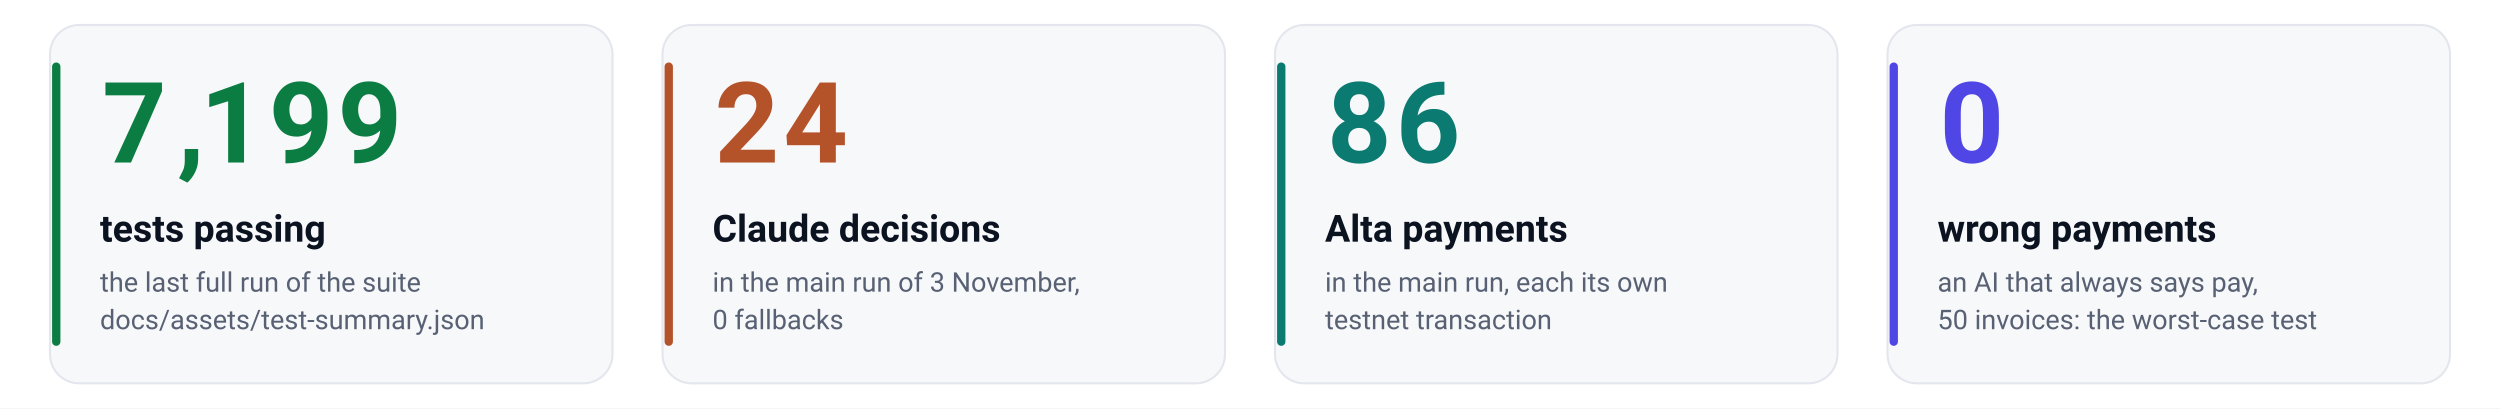
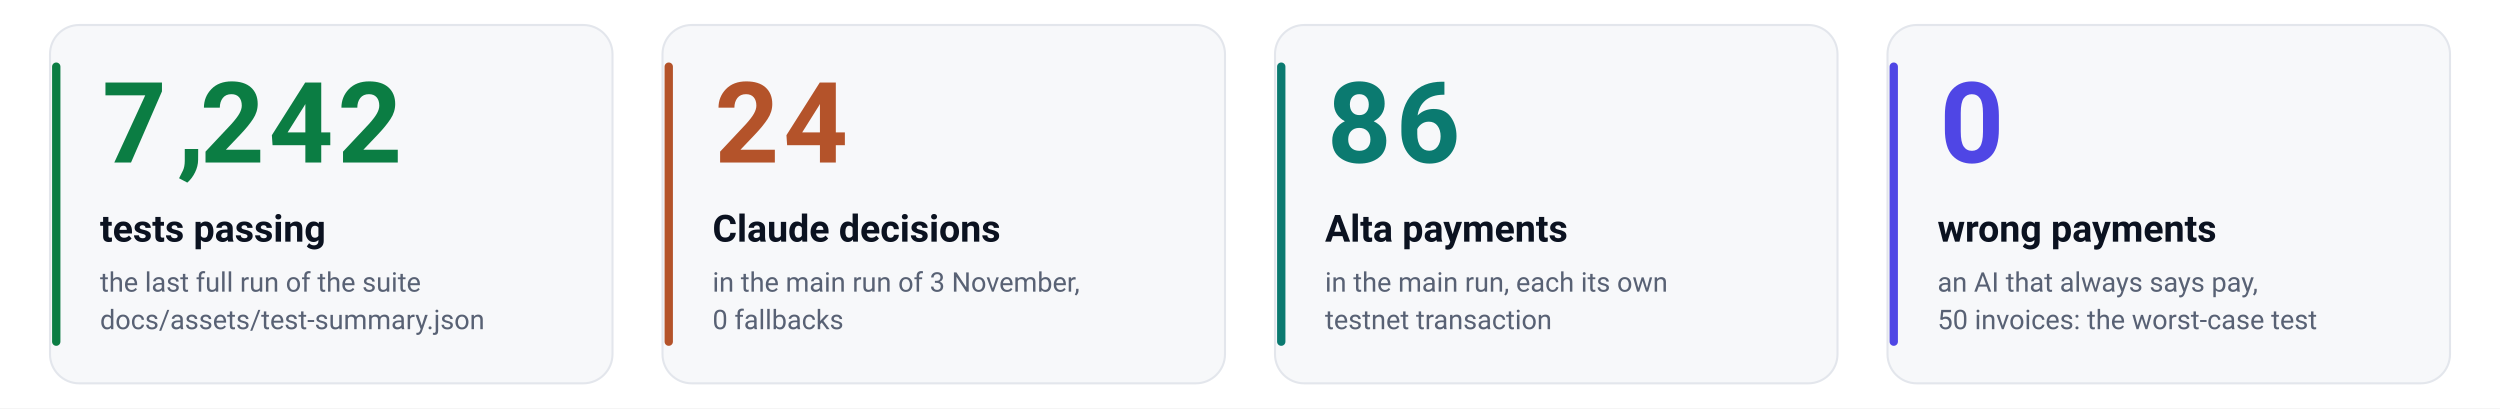
<svg xmlns="http://www.w3.org/2000/svg" viewBox="0 0 1200 196" width="1200" height="196" role="img" aria-labelledby="t d">
  <style>
text{font-family:ui-sans-serif,system-ui,-apple-system,'Segoe UI',Roboto,Helvetica,Arial,sans-serif;font-variant-numeric:tabular-nums}
.roll{animation:roll 1.8s cubic-bezier(.16,.84,.3,1) 1 backwards}
@keyframes roll{from{transform:translateY(0)}}
@media (prefers-reduced-motion:reduce){.roll{animation:none}}
</style>
  <rect width="1200" height="196" fill="#ffffff" />
  <rect x="24" y="12" width="270" height="172" rx="14" fill="#f7f8fa" stroke="#e3e6ec" />
  <rect x="25" y="30" width="4" height="136" rx="2" fill="#0b7d43" />
  <clipPath id="k0">
    <rect x="44" y="30" width="154" height="62" />
  </clipPath>
  <g clip-path="url(#k0)">
    <g transform="translate(0 30)">
      <g class="roll" style="transform:translateY(-1054px);animation-delay:0s">
        <text x="64.5" y="48" text-anchor="middle" style="font-size:54px;font-weight:760;fill:#0b7d43">0</text>
        <text x="64.5" y="110" text-anchor="middle" style="font-size:54px;font-weight:760;fill:#0b7d43">1</text>
        <text x="64.5" y="172" text-anchor="middle" style="font-size:54px;font-weight:760;fill:#0b7d43">2</text>
        <text x="64.5" y="234" text-anchor="middle" style="font-size:54px;font-weight:760;fill:#0b7d43">3</text>
        <text x="64.5" y="296" text-anchor="middle" style="font-size:54px;font-weight:760;fill:#0b7d43">4</text>
        <text x="64.5" y="358" text-anchor="middle" style="font-size:54px;font-weight:760;fill:#0b7d43">5</text>
        <text x="64.5" y="420" text-anchor="middle" style="font-size:54px;font-weight:760;fill:#0b7d43">6</text>
        <text x="64.5" y="482" text-anchor="middle" style="font-size:54px;font-weight:760;fill:#0b7d43">7</text>
        <text x="64.5" y="544" text-anchor="middle" style="font-size:54px;font-weight:760;fill:#0b7d43">8</text>
        <text x="64.5" y="606" text-anchor="middle" style="font-size:54px;font-weight:760;fill:#0b7d43">9</text>
        <text x="64.5" y="668" text-anchor="middle" style="font-size:54px;font-weight:760;fill:#0b7d43">0</text>
        <text x="64.5" y="730" text-anchor="middle" style="font-size:54px;font-weight:760;fill:#0b7d43">1</text>
        <text x="64.5" y="792" text-anchor="middle" style="font-size:54px;font-weight:760;fill:#0b7d43">2</text>
        <text x="64.5" y="854" text-anchor="middle" style="font-size:54px;font-weight:760;fill:#0b7d43">3</text>
        <text x="64.5" y="916" text-anchor="middle" style="font-size:54px;font-weight:760;fill:#0b7d43">4</text>
        <text x="64.5" y="978" text-anchor="middle" style="font-size:54px;font-weight:760;fill:#0b7d43">5</text>
        <text x="64.5" y="1040" text-anchor="middle" style="font-size:54px;font-weight:760;fill:#0b7d43">6</text>
        <text x="64.5" y="1102" text-anchor="middle" style="font-size:54px;font-weight:760;fill:#0b7d43">7</text>
        <text x="64.5" y="1164" text-anchor="middle" style="font-size:54px;font-weight:760;fill:#0b7d43">8</text>
        <text x="64.5" y="1226" text-anchor="middle" style="font-size:54px;font-weight:760;fill:#0b7d43">9</text>
      </g>
    </g>
  </g>
  <text x="85" y="78" style="font-size:54px;font-weight:760;fill:#0b7d43">,</text>
  <g clip-path="url(#k0)">
    <g transform="translate(0 30)">
-       <g class="roll" style="transform:translateY(-682px);animation-delay:0.15s">
+       <g class="roll" style="transform:translateY(-744px);animation-delay:0.15s">
        <text x="111.5" y="48" text-anchor="middle" style="font-size:54px;font-weight:760;fill:#0b7d43">0</text>
        <text x="111.5" y="110" text-anchor="middle" style="font-size:54px;font-weight:760;fill:#0b7d43">1</text>
        <text x="111.5" y="172" text-anchor="middle" style="font-size:54px;font-weight:760;fill:#0b7d43">2</text>
        <text x="111.5" y="234" text-anchor="middle" style="font-size:54px;font-weight:760;fill:#0b7d43">3</text>
        <text x="111.5" y="296" text-anchor="middle" style="font-size:54px;font-weight:760;fill:#0b7d43">4</text>
        <text x="111.5" y="358" text-anchor="middle" style="font-size:54px;font-weight:760;fill:#0b7d43">5</text>
        <text x="111.5" y="420" text-anchor="middle" style="font-size:54px;font-weight:760;fill:#0b7d43">6</text>
        <text x="111.5" y="482" text-anchor="middle" style="font-size:54px;font-weight:760;fill:#0b7d43">7</text>
        <text x="111.5" y="544" text-anchor="middle" style="font-size:54px;font-weight:760;fill:#0b7d43">8</text>
        <text x="111.5" y="606" text-anchor="middle" style="font-size:54px;font-weight:760;fill:#0b7d43">9</text>
        <text x="111.5" y="668" text-anchor="middle" style="font-size:54px;font-weight:760;fill:#0b7d43">0</text>
        <text x="111.5" y="730" text-anchor="middle" style="font-size:54px;font-weight:760;fill:#0b7d43">1</text>
        <text x="111.5" y="792" text-anchor="middle" style="font-size:54px;font-weight:760;fill:#0b7d43">2</text>
        <text x="111.5" y="854" text-anchor="middle" style="font-size:54px;font-weight:760;fill:#0b7d43">3</text>
        <text x="111.5" y="916" text-anchor="middle" style="font-size:54px;font-weight:760;fill:#0b7d43">4</text>
        <text x="111.5" y="978" text-anchor="middle" style="font-size:54px;font-weight:760;fill:#0b7d43">5</text>
        <text x="111.5" y="1040" text-anchor="middle" style="font-size:54px;font-weight:760;fill:#0b7d43">6</text>
        <text x="111.5" y="1102" text-anchor="middle" style="font-size:54px;font-weight:760;fill:#0b7d43">7</text>
        <text x="111.5" y="1164" text-anchor="middle" style="font-size:54px;font-weight:760;fill:#0b7d43">8</text>
        <text x="111.5" y="1226" text-anchor="middle" style="font-size:54px;font-weight:760;fill:#0b7d43">9</text>
      </g>
    </g>
  </g>
  <g clip-path="url(#k0)">
    <g transform="translate(0 30)">
-       <g class="roll" style="transform:translateY(-1178px);animation-delay:0.3s">
+       <g class="roll" style="transform:translateY(-868px);animation-delay:0.3s">
        <text x="144.5" y="48" text-anchor="middle" style="font-size:54px;font-weight:760;fill:#0b7d43">0</text>
        <text x="144.5" y="110" text-anchor="middle" style="font-size:54px;font-weight:760;fill:#0b7d43">1</text>
        <text x="144.5" y="172" text-anchor="middle" style="font-size:54px;font-weight:760;fill:#0b7d43">2</text>
        <text x="144.5" y="234" text-anchor="middle" style="font-size:54px;font-weight:760;fill:#0b7d43">3</text>
        <text x="144.5" y="296" text-anchor="middle" style="font-size:54px;font-weight:760;fill:#0b7d43">4</text>
        <text x="144.5" y="358" text-anchor="middle" style="font-size:54px;font-weight:760;fill:#0b7d43">5</text>
        <text x="144.5" y="420" text-anchor="middle" style="font-size:54px;font-weight:760;fill:#0b7d43">6</text>
        <text x="144.5" y="482" text-anchor="middle" style="font-size:54px;font-weight:760;fill:#0b7d43">7</text>
        <text x="144.5" y="544" text-anchor="middle" style="font-size:54px;font-weight:760;fill:#0b7d43">8</text>
        <text x="144.5" y="606" text-anchor="middle" style="font-size:54px;font-weight:760;fill:#0b7d43">9</text>
        <text x="144.5" y="668" text-anchor="middle" style="font-size:54px;font-weight:760;fill:#0b7d43">0</text>
        <text x="144.5" y="730" text-anchor="middle" style="font-size:54px;font-weight:760;fill:#0b7d43">1</text>
        <text x="144.5" y="792" text-anchor="middle" style="font-size:54px;font-weight:760;fill:#0b7d43">2</text>
        <text x="144.5" y="854" text-anchor="middle" style="font-size:54px;font-weight:760;fill:#0b7d43">3</text>
        <text x="144.5" y="916" text-anchor="middle" style="font-size:54px;font-weight:760;fill:#0b7d43">4</text>
        <text x="144.5" y="978" text-anchor="middle" style="font-size:54px;font-weight:760;fill:#0b7d43">5</text>
        <text x="144.5" y="1040" text-anchor="middle" style="font-size:54px;font-weight:760;fill:#0b7d43">6</text>
        <text x="144.5" y="1102" text-anchor="middle" style="font-size:54px;font-weight:760;fill:#0b7d43">7</text>
        <text x="144.5" y="1164" text-anchor="middle" style="font-size:54px;font-weight:760;fill:#0b7d43">8</text>
        <text x="144.5" y="1226" text-anchor="middle" style="font-size:54px;font-weight:760;fill:#0b7d43">9</text>
      </g>
    </g>
  </g>
  <g clip-path="url(#k0)">
    <g transform="translate(0 30)">
-       <g class="roll" style="transform:translateY(-1178px);animation-delay:0.45s">
+       <g class="roll" style="transform:translateY(-744px);animation-delay:0.45s">
        <text x="177.5" y="48" text-anchor="middle" style="font-size:54px;font-weight:760;fill:#0b7d43">0</text>
        <text x="177.5" y="110" text-anchor="middle" style="font-size:54px;font-weight:760;fill:#0b7d43">1</text>
        <text x="177.5" y="172" text-anchor="middle" style="font-size:54px;font-weight:760;fill:#0b7d43">2</text>
        <text x="177.5" y="234" text-anchor="middle" style="font-size:54px;font-weight:760;fill:#0b7d43">3</text>
        <text x="177.5" y="296" text-anchor="middle" style="font-size:54px;font-weight:760;fill:#0b7d43">4</text>
        <text x="177.5" y="358" text-anchor="middle" style="font-size:54px;font-weight:760;fill:#0b7d43">5</text>
        <text x="177.5" y="420" text-anchor="middle" style="font-size:54px;font-weight:760;fill:#0b7d43">6</text>
        <text x="177.5" y="482" text-anchor="middle" style="font-size:54px;font-weight:760;fill:#0b7d43">7</text>
        <text x="177.5" y="544" text-anchor="middle" style="font-size:54px;font-weight:760;fill:#0b7d43">8</text>
        <text x="177.5" y="606" text-anchor="middle" style="font-size:54px;font-weight:760;fill:#0b7d43">9</text>
        <text x="177.5" y="668" text-anchor="middle" style="font-size:54px;font-weight:760;fill:#0b7d43">0</text>
        <text x="177.5" y="730" text-anchor="middle" style="font-size:54px;font-weight:760;fill:#0b7d43">1</text>
        <text x="177.5" y="792" text-anchor="middle" style="font-size:54px;font-weight:760;fill:#0b7d43">2</text>
        <text x="177.5" y="854" text-anchor="middle" style="font-size:54px;font-weight:760;fill:#0b7d43">3</text>
        <text x="177.5" y="916" text-anchor="middle" style="font-size:54px;font-weight:760;fill:#0b7d43">4</text>
        <text x="177.5" y="978" text-anchor="middle" style="font-size:54px;font-weight:760;fill:#0b7d43">5</text>
        <text x="177.5" y="1040" text-anchor="middle" style="font-size:54px;font-weight:760;fill:#0b7d43">6</text>
        <text x="177.5" y="1102" text-anchor="middle" style="font-size:54px;font-weight:760;fill:#0b7d43">7</text>
        <text x="177.5" y="1164" text-anchor="middle" style="font-size:54px;font-weight:760;fill:#0b7d43">8</text>
        <text x="177.5" y="1226" text-anchor="middle" style="font-size:54px;font-weight:760;fill:#0b7d43">9</text>
      </g>
    </g>
  </g>
  <text x="48" y="116" style="font-size:18px;font-weight:700;fill:#0b1220">tests passing</text>
  <text x="48" y="140" style="font-size:13px;fill:#586174">the last full run of the suite</text>
  <text x="48" y="158" style="font-size:13px;fill:#586174">docs/assets/test-summary.json</text>
  <rect x="318" y="12" width="270" height="172" rx="14" fill="#f7f8fa" stroke="#e3e6ec" />
  <rect x="319" y="30" width="4" height="136" rx="2" fill="#b4532a" />
  <clipPath id="k1">
    <rect x="338" y="30" width="74" height="62" />
  </clipPath>
  <g clip-path="url(#k1)">
    <g transform="translate(0 30)">
      <g class="roll" style="transform:translateY(-744px);animation-delay:0s">
        <text x="358.5" y="48" text-anchor="middle" style="font-size:54px;font-weight:760;fill:#b4532a">0</text>
        <text x="358.5" y="110" text-anchor="middle" style="font-size:54px;font-weight:760;fill:#b4532a">1</text>
        <text x="358.5" y="172" text-anchor="middle" style="font-size:54px;font-weight:760;fill:#b4532a">2</text>
        <text x="358.5" y="234" text-anchor="middle" style="font-size:54px;font-weight:760;fill:#b4532a">3</text>
        <text x="358.5" y="296" text-anchor="middle" style="font-size:54px;font-weight:760;fill:#b4532a">4</text>
        <text x="358.5" y="358" text-anchor="middle" style="font-size:54px;font-weight:760;fill:#b4532a">5</text>
        <text x="358.5" y="420" text-anchor="middle" style="font-size:54px;font-weight:760;fill:#b4532a">6</text>
        <text x="358.5" y="482" text-anchor="middle" style="font-size:54px;font-weight:760;fill:#b4532a">7</text>
        <text x="358.5" y="544" text-anchor="middle" style="font-size:54px;font-weight:760;fill:#b4532a">8</text>
        <text x="358.5" y="606" text-anchor="middle" style="font-size:54px;font-weight:760;fill:#b4532a">9</text>
        <text x="358.5" y="668" text-anchor="middle" style="font-size:54px;font-weight:760;fill:#b4532a">0</text>
        <text x="358.5" y="730" text-anchor="middle" style="font-size:54px;font-weight:760;fill:#b4532a">1</text>
        <text x="358.5" y="792" text-anchor="middle" style="font-size:54px;font-weight:760;fill:#b4532a">2</text>
        <text x="358.5" y="854" text-anchor="middle" style="font-size:54px;font-weight:760;fill:#b4532a">3</text>
        <text x="358.5" y="916" text-anchor="middle" style="font-size:54px;font-weight:760;fill:#b4532a">4</text>
        <text x="358.5" y="978" text-anchor="middle" style="font-size:54px;font-weight:760;fill:#b4532a">5</text>
        <text x="358.5" y="1040" text-anchor="middle" style="font-size:54px;font-weight:760;fill:#b4532a">6</text>
        <text x="358.5" y="1102" text-anchor="middle" style="font-size:54px;font-weight:760;fill:#b4532a">7</text>
        <text x="358.5" y="1164" text-anchor="middle" style="font-size:54px;font-weight:760;fill:#b4532a">8</text>
        <text x="358.5" y="1226" text-anchor="middle" style="font-size:54px;font-weight:760;fill:#b4532a">9</text>
      </g>
    </g>
  </g>
  <g clip-path="url(#k1)">
    <g transform="translate(0 30)">
      <g class="roll" style="transform:translateY(-868px);animation-delay:0.15s">
        <text x="391.5" y="48" text-anchor="middle" style="font-size:54px;font-weight:760;fill:#b4532a">0</text>
        <text x="391.5" y="110" text-anchor="middle" style="font-size:54px;font-weight:760;fill:#b4532a">1</text>
        <text x="391.5" y="172" text-anchor="middle" style="font-size:54px;font-weight:760;fill:#b4532a">2</text>
        <text x="391.5" y="234" text-anchor="middle" style="font-size:54px;font-weight:760;fill:#b4532a">3</text>
        <text x="391.5" y="296" text-anchor="middle" style="font-size:54px;font-weight:760;fill:#b4532a">4</text>
        <text x="391.5" y="358" text-anchor="middle" style="font-size:54px;font-weight:760;fill:#b4532a">5</text>
        <text x="391.5" y="420" text-anchor="middle" style="font-size:54px;font-weight:760;fill:#b4532a">6</text>
        <text x="391.5" y="482" text-anchor="middle" style="font-size:54px;font-weight:760;fill:#b4532a">7</text>
        <text x="391.5" y="544" text-anchor="middle" style="font-size:54px;font-weight:760;fill:#b4532a">8</text>
        <text x="391.5" y="606" text-anchor="middle" style="font-size:54px;font-weight:760;fill:#b4532a">9</text>
        <text x="391.5" y="668" text-anchor="middle" style="font-size:54px;font-weight:760;fill:#b4532a">0</text>
        <text x="391.5" y="730" text-anchor="middle" style="font-size:54px;font-weight:760;fill:#b4532a">1</text>
        <text x="391.5" y="792" text-anchor="middle" style="font-size:54px;font-weight:760;fill:#b4532a">2</text>
        <text x="391.5" y="854" text-anchor="middle" style="font-size:54px;font-weight:760;fill:#b4532a">3</text>
        <text x="391.5" y="916" text-anchor="middle" style="font-size:54px;font-weight:760;fill:#b4532a">4</text>
        <text x="391.5" y="978" text-anchor="middle" style="font-size:54px;font-weight:760;fill:#b4532a">5</text>
        <text x="391.5" y="1040" text-anchor="middle" style="font-size:54px;font-weight:760;fill:#b4532a">6</text>
        <text x="391.5" y="1102" text-anchor="middle" style="font-size:54px;font-weight:760;fill:#b4532a">7</text>
        <text x="391.5" y="1164" text-anchor="middle" style="font-size:54px;font-weight:760;fill:#b4532a">8</text>
        <text x="391.5" y="1226" text-anchor="middle" style="font-size:54px;font-weight:760;fill:#b4532a">9</text>
      </g>
    </g>
  </g>
  <text x="342" y="116" style="font-size:18px;font-weight:700;fill:#0b1220">Claude decisions</text>
  <text x="342" y="140" style="font-size:13px;fill:#586174">in the main run of 3 November,</text>
  <text x="342" y="158" style="font-size:13px;fill:#586174">0 fallbacks</text>
  <rect x="612" y="12" width="270" height="172" rx="14" fill="#f7f8fa" stroke="#e3e6ec" />
  <rect x="613" y="30" width="4" height="136" rx="2" fill="#0b7a70" />
  <clipPath id="k2">
    <rect x="632" y="30" width="74" height="62" />
  </clipPath>
  <g clip-path="url(#k2)">
    <g transform="translate(0 30)">
      <g class="roll" style="transform:translateY(-1116px);animation-delay:0s">
        <text x="652.5" y="48" text-anchor="middle" style="font-size:54px;font-weight:760;fill:#0b7a70">0</text>
        <text x="652.5" y="110" text-anchor="middle" style="font-size:54px;font-weight:760;fill:#0b7a70">1</text>
        <text x="652.5" y="172" text-anchor="middle" style="font-size:54px;font-weight:760;fill:#0b7a70">2</text>
        <text x="652.5" y="234" text-anchor="middle" style="font-size:54px;font-weight:760;fill:#0b7a70">3</text>
        <text x="652.5" y="296" text-anchor="middle" style="font-size:54px;font-weight:760;fill:#0b7a70">4</text>
        <text x="652.5" y="358" text-anchor="middle" style="font-size:54px;font-weight:760;fill:#0b7a70">5</text>
        <text x="652.5" y="420" text-anchor="middle" style="font-size:54px;font-weight:760;fill:#0b7a70">6</text>
        <text x="652.5" y="482" text-anchor="middle" style="font-size:54px;font-weight:760;fill:#0b7a70">7</text>
        <text x="652.5" y="544" text-anchor="middle" style="font-size:54px;font-weight:760;fill:#0b7a70">8</text>
        <text x="652.5" y="606" text-anchor="middle" style="font-size:54px;font-weight:760;fill:#0b7a70">9</text>
        <text x="652.5" y="668" text-anchor="middle" style="font-size:54px;font-weight:760;fill:#0b7a70">0</text>
        <text x="652.5" y="730" text-anchor="middle" style="font-size:54px;font-weight:760;fill:#0b7a70">1</text>
        <text x="652.5" y="792" text-anchor="middle" style="font-size:54px;font-weight:760;fill:#0b7a70">2</text>
        <text x="652.5" y="854" text-anchor="middle" style="font-size:54px;font-weight:760;fill:#0b7a70">3</text>
        <text x="652.5" y="916" text-anchor="middle" style="font-size:54px;font-weight:760;fill:#0b7a70">4</text>
        <text x="652.5" y="978" text-anchor="middle" style="font-size:54px;font-weight:760;fill:#0b7a70">5</text>
        <text x="652.5" y="1040" text-anchor="middle" style="font-size:54px;font-weight:760;fill:#0b7a70">6</text>
        <text x="652.5" y="1102" text-anchor="middle" style="font-size:54px;font-weight:760;fill:#0b7a70">7</text>
        <text x="652.5" y="1164" text-anchor="middle" style="font-size:54px;font-weight:760;fill:#0b7a70">8</text>
        <text x="652.5" y="1226" text-anchor="middle" style="font-size:54px;font-weight:760;fill:#0b7a70">9</text>
      </g>
    </g>
  </g>
  <g clip-path="url(#k2)">
    <g transform="translate(0 30)">
      <g class="roll" style="transform:translateY(-992px);animation-delay:0.15s">
        <text x="685.5" y="48" text-anchor="middle" style="font-size:54px;font-weight:760;fill:#0b7a70">0</text>
        <text x="685.5" y="110" text-anchor="middle" style="font-size:54px;font-weight:760;fill:#0b7a70">1</text>
        <text x="685.5" y="172" text-anchor="middle" style="font-size:54px;font-weight:760;fill:#0b7a70">2</text>
        <text x="685.5" y="234" text-anchor="middle" style="font-size:54px;font-weight:760;fill:#0b7a70">3</text>
        <text x="685.5" y="296" text-anchor="middle" style="font-size:54px;font-weight:760;fill:#0b7a70">4</text>
        <text x="685.5" y="358" text-anchor="middle" style="font-size:54px;font-weight:760;fill:#0b7a70">5</text>
        <text x="685.5" y="420" text-anchor="middle" style="font-size:54px;font-weight:760;fill:#0b7a70">6</text>
        <text x="685.5" y="482" text-anchor="middle" style="font-size:54px;font-weight:760;fill:#0b7a70">7</text>
        <text x="685.5" y="544" text-anchor="middle" style="font-size:54px;font-weight:760;fill:#0b7a70">8</text>
        <text x="685.5" y="606" text-anchor="middle" style="font-size:54px;font-weight:760;fill:#0b7a70">9</text>
        <text x="685.5" y="668" text-anchor="middle" style="font-size:54px;font-weight:760;fill:#0b7a70">0</text>
        <text x="685.5" y="730" text-anchor="middle" style="font-size:54px;font-weight:760;fill:#0b7a70">1</text>
        <text x="685.5" y="792" text-anchor="middle" style="font-size:54px;font-weight:760;fill:#0b7a70">2</text>
        <text x="685.5" y="854" text-anchor="middle" style="font-size:54px;font-weight:760;fill:#0b7a70">3</text>
        <text x="685.5" y="916" text-anchor="middle" style="font-size:54px;font-weight:760;fill:#0b7a70">4</text>
        <text x="685.5" y="978" text-anchor="middle" style="font-size:54px;font-weight:760;fill:#0b7a70">5</text>
        <text x="685.5" y="1040" text-anchor="middle" style="font-size:54px;font-weight:760;fill:#0b7a70">6</text>
        <text x="685.5" y="1102" text-anchor="middle" style="font-size:54px;font-weight:760;fill:#0b7a70">7</text>
        <text x="685.5" y="1164" text-anchor="middle" style="font-size:54px;font-weight:760;fill:#0b7a70">8</text>
        <text x="685.5" y="1226" text-anchor="middle" style="font-size:54px;font-weight:760;fill:#0b7a70">9</text>
      </g>
    </g>
  </g>
  <text x="636" y="116" style="font-size:18px;font-weight:700;fill:#0b1220">Alta payments</text>
  <text x="636" y="140" style="font-size:13px;fill:#586174">in the main run, each its own</text>
  <text x="636" y="158" style="font-size:13px;fill:#586174">testnet transaction</text>
  <rect x="906" y="12" width="270" height="172" rx="14" fill="#f7f8fa" stroke="#e3e6ec" />
  <rect x="907" y="30" width="4" height="136" rx="2" fill="#4f46e5" />
  <clipPath id="k3">
    <rect x="926" y="30" width="41" height="62" />
  </clipPath>
  <g clip-path="url(#k3)">
    <g transform="translate(0 30)">
      <g class="roll" style="transform:translateY(-620px);animation-delay:0s">
        <text x="946.5" y="48" text-anchor="middle" style="font-size:54px;font-weight:760;fill:#4f46e5">0</text>
        <text x="946.5" y="110" text-anchor="middle" style="font-size:54px;font-weight:760;fill:#4f46e5">1</text>
        <text x="946.5" y="172" text-anchor="middle" style="font-size:54px;font-weight:760;fill:#4f46e5">2</text>
        <text x="946.5" y="234" text-anchor="middle" style="font-size:54px;font-weight:760;fill:#4f46e5">3</text>
        <text x="946.5" y="296" text-anchor="middle" style="font-size:54px;font-weight:760;fill:#4f46e5">4</text>
        <text x="946.5" y="358" text-anchor="middle" style="font-size:54px;font-weight:760;fill:#4f46e5">5</text>
        <text x="946.5" y="420" text-anchor="middle" style="font-size:54px;font-weight:760;fill:#4f46e5">6</text>
        <text x="946.5" y="482" text-anchor="middle" style="font-size:54px;font-weight:760;fill:#4f46e5">7</text>
        <text x="946.5" y="544" text-anchor="middle" style="font-size:54px;font-weight:760;fill:#4f46e5">8</text>
        <text x="946.5" y="606" text-anchor="middle" style="font-size:54px;font-weight:760;fill:#4f46e5">9</text>
        <text x="946.5" y="668" text-anchor="middle" style="font-size:54px;font-weight:760;fill:#4f46e5">0</text>
        <text x="946.5" y="730" text-anchor="middle" style="font-size:54px;font-weight:760;fill:#4f46e5">1</text>
        <text x="946.5" y="792" text-anchor="middle" style="font-size:54px;font-weight:760;fill:#4f46e5">2</text>
        <text x="946.5" y="854" text-anchor="middle" style="font-size:54px;font-weight:760;fill:#4f46e5">3</text>
        <text x="946.5" y="916" text-anchor="middle" style="font-size:54px;font-weight:760;fill:#4f46e5">4</text>
        <text x="946.5" y="978" text-anchor="middle" style="font-size:54px;font-weight:760;fill:#4f46e5">5</text>
        <text x="946.5" y="1040" text-anchor="middle" style="font-size:54px;font-weight:760;fill:#4f46e5">6</text>
        <text x="946.5" y="1102" text-anchor="middle" style="font-size:54px;font-weight:760;fill:#4f46e5">7</text>
        <text x="946.5" y="1164" text-anchor="middle" style="font-size:54px;font-weight:760;fill:#4f46e5">8</text>
        <text x="946.5" y="1226" text-anchor="middle" style="font-size:54px;font-weight:760;fill:#4f46e5">9</text>
      </g>
    </g>
  </g>
  <text x="930" y="116" style="font-size:18px;font-weight:700;fill:#0b1220">wrong payments</text>
  <text x="930" y="140" style="font-size:13px;fill:#586174">an AI that always says pay,</text>
  <text x="930" y="158" style="font-size:13px;fill:#586174">50 invoices: the worst-case test</text>
</svg>
